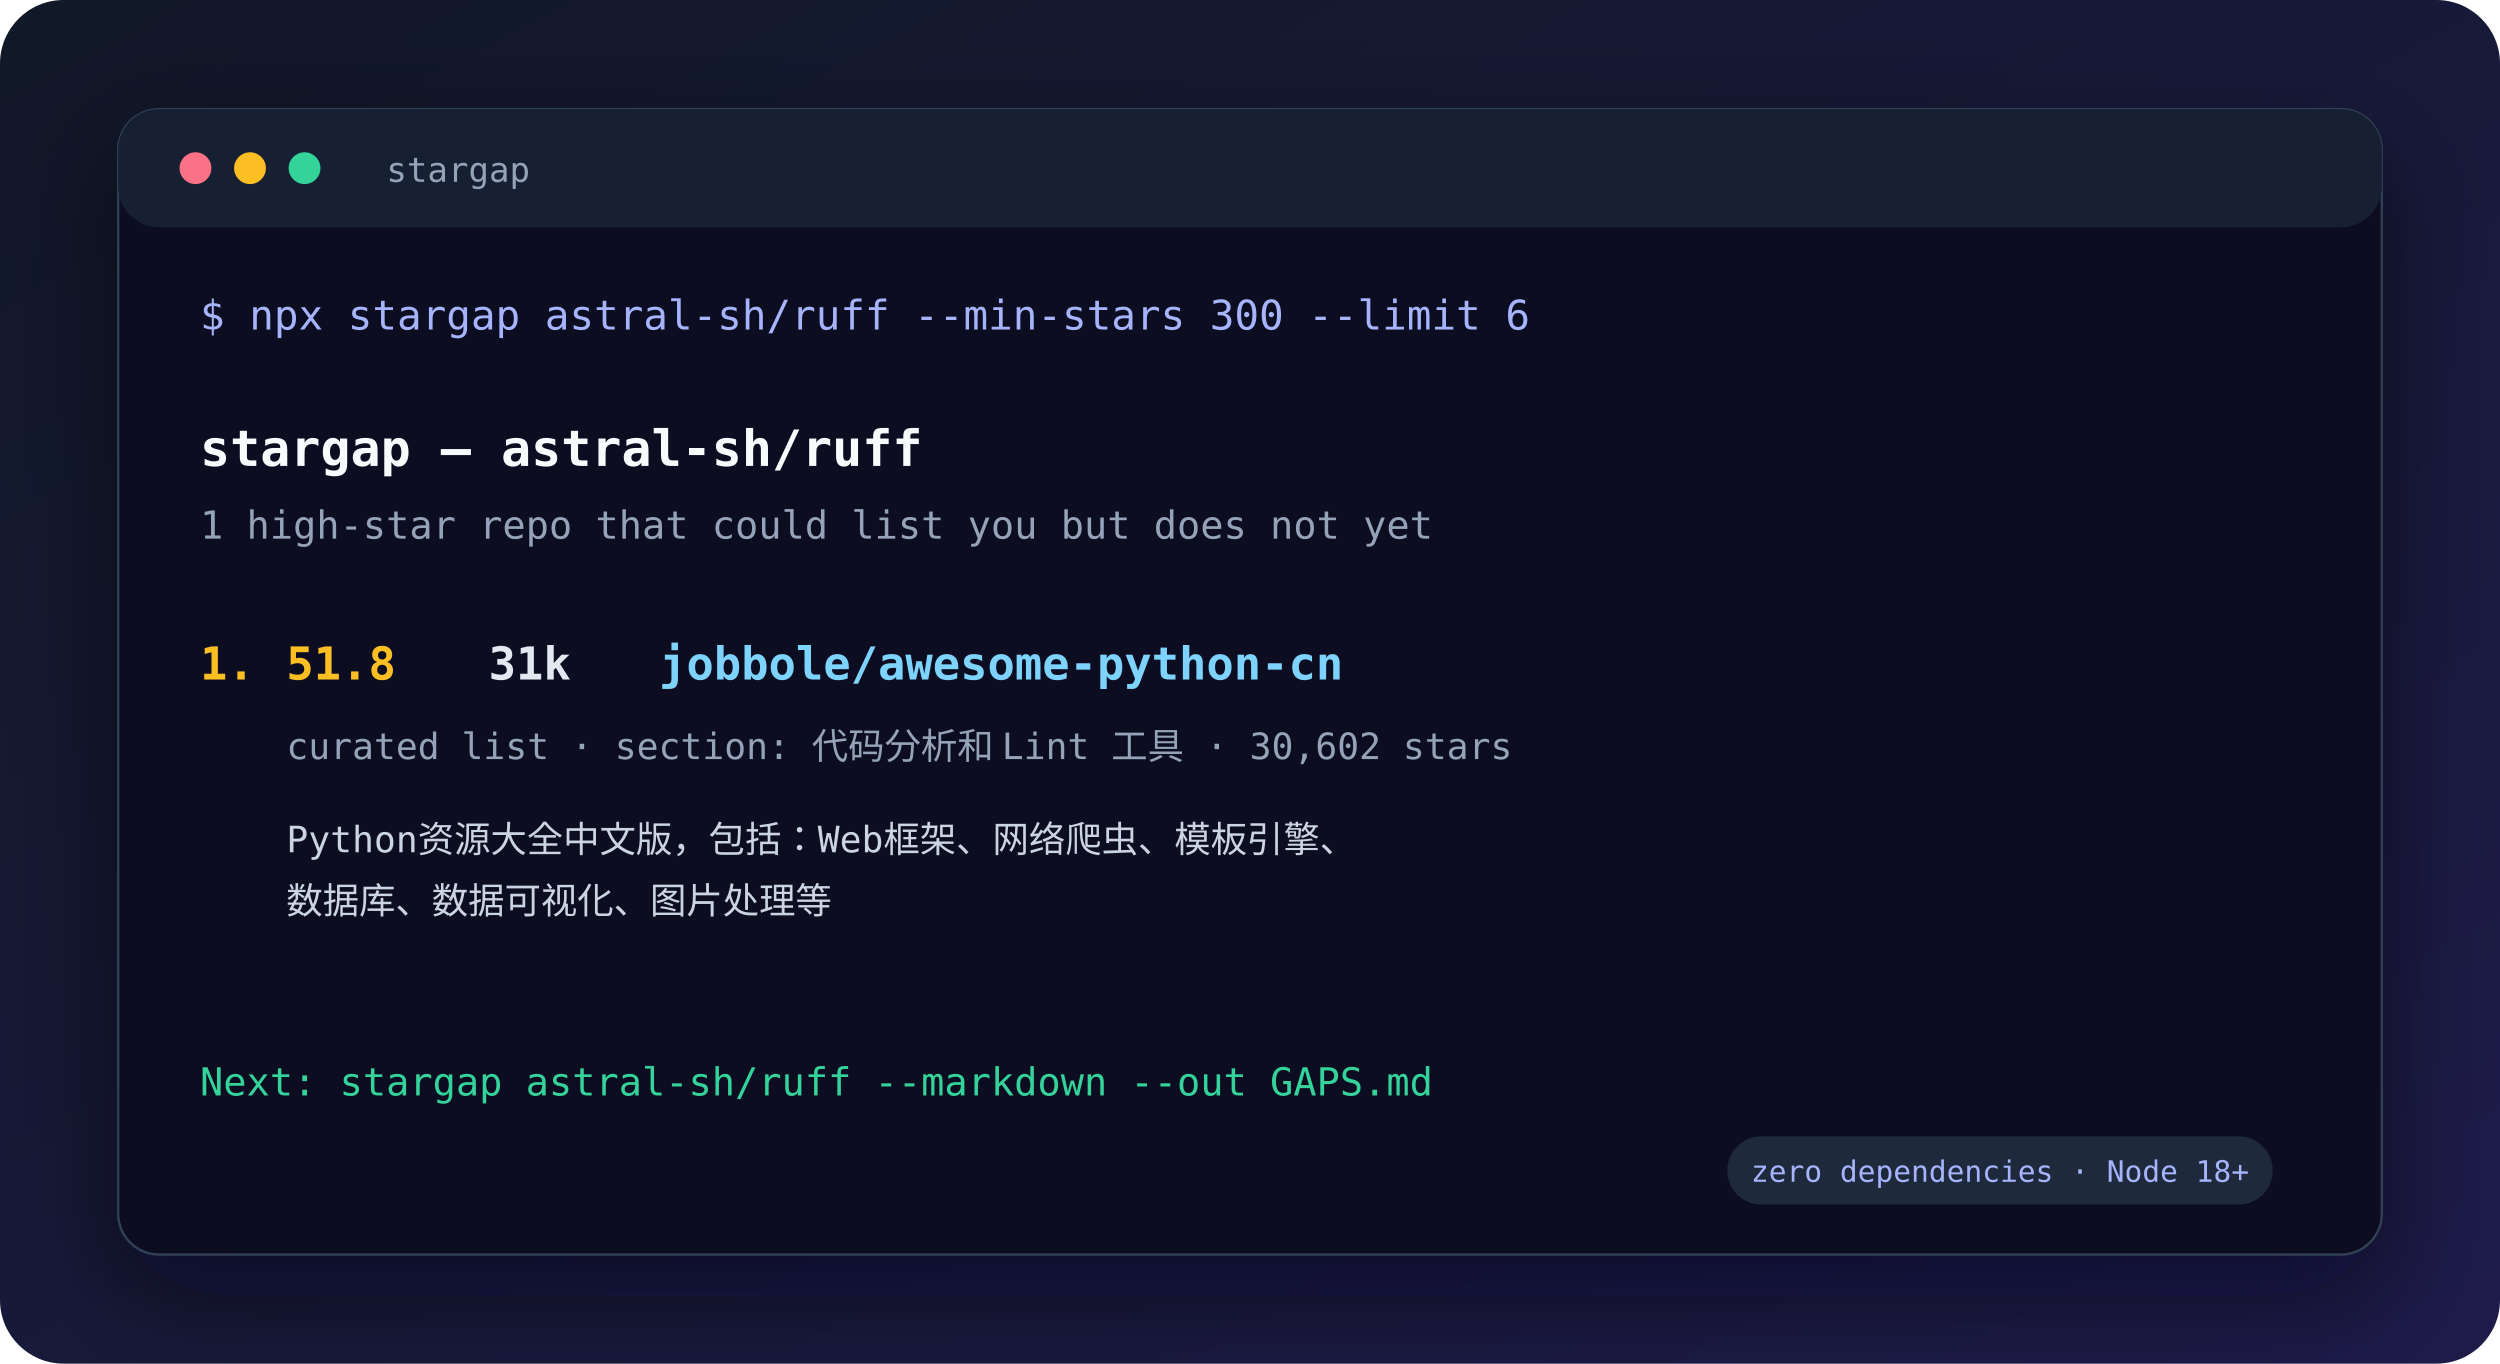
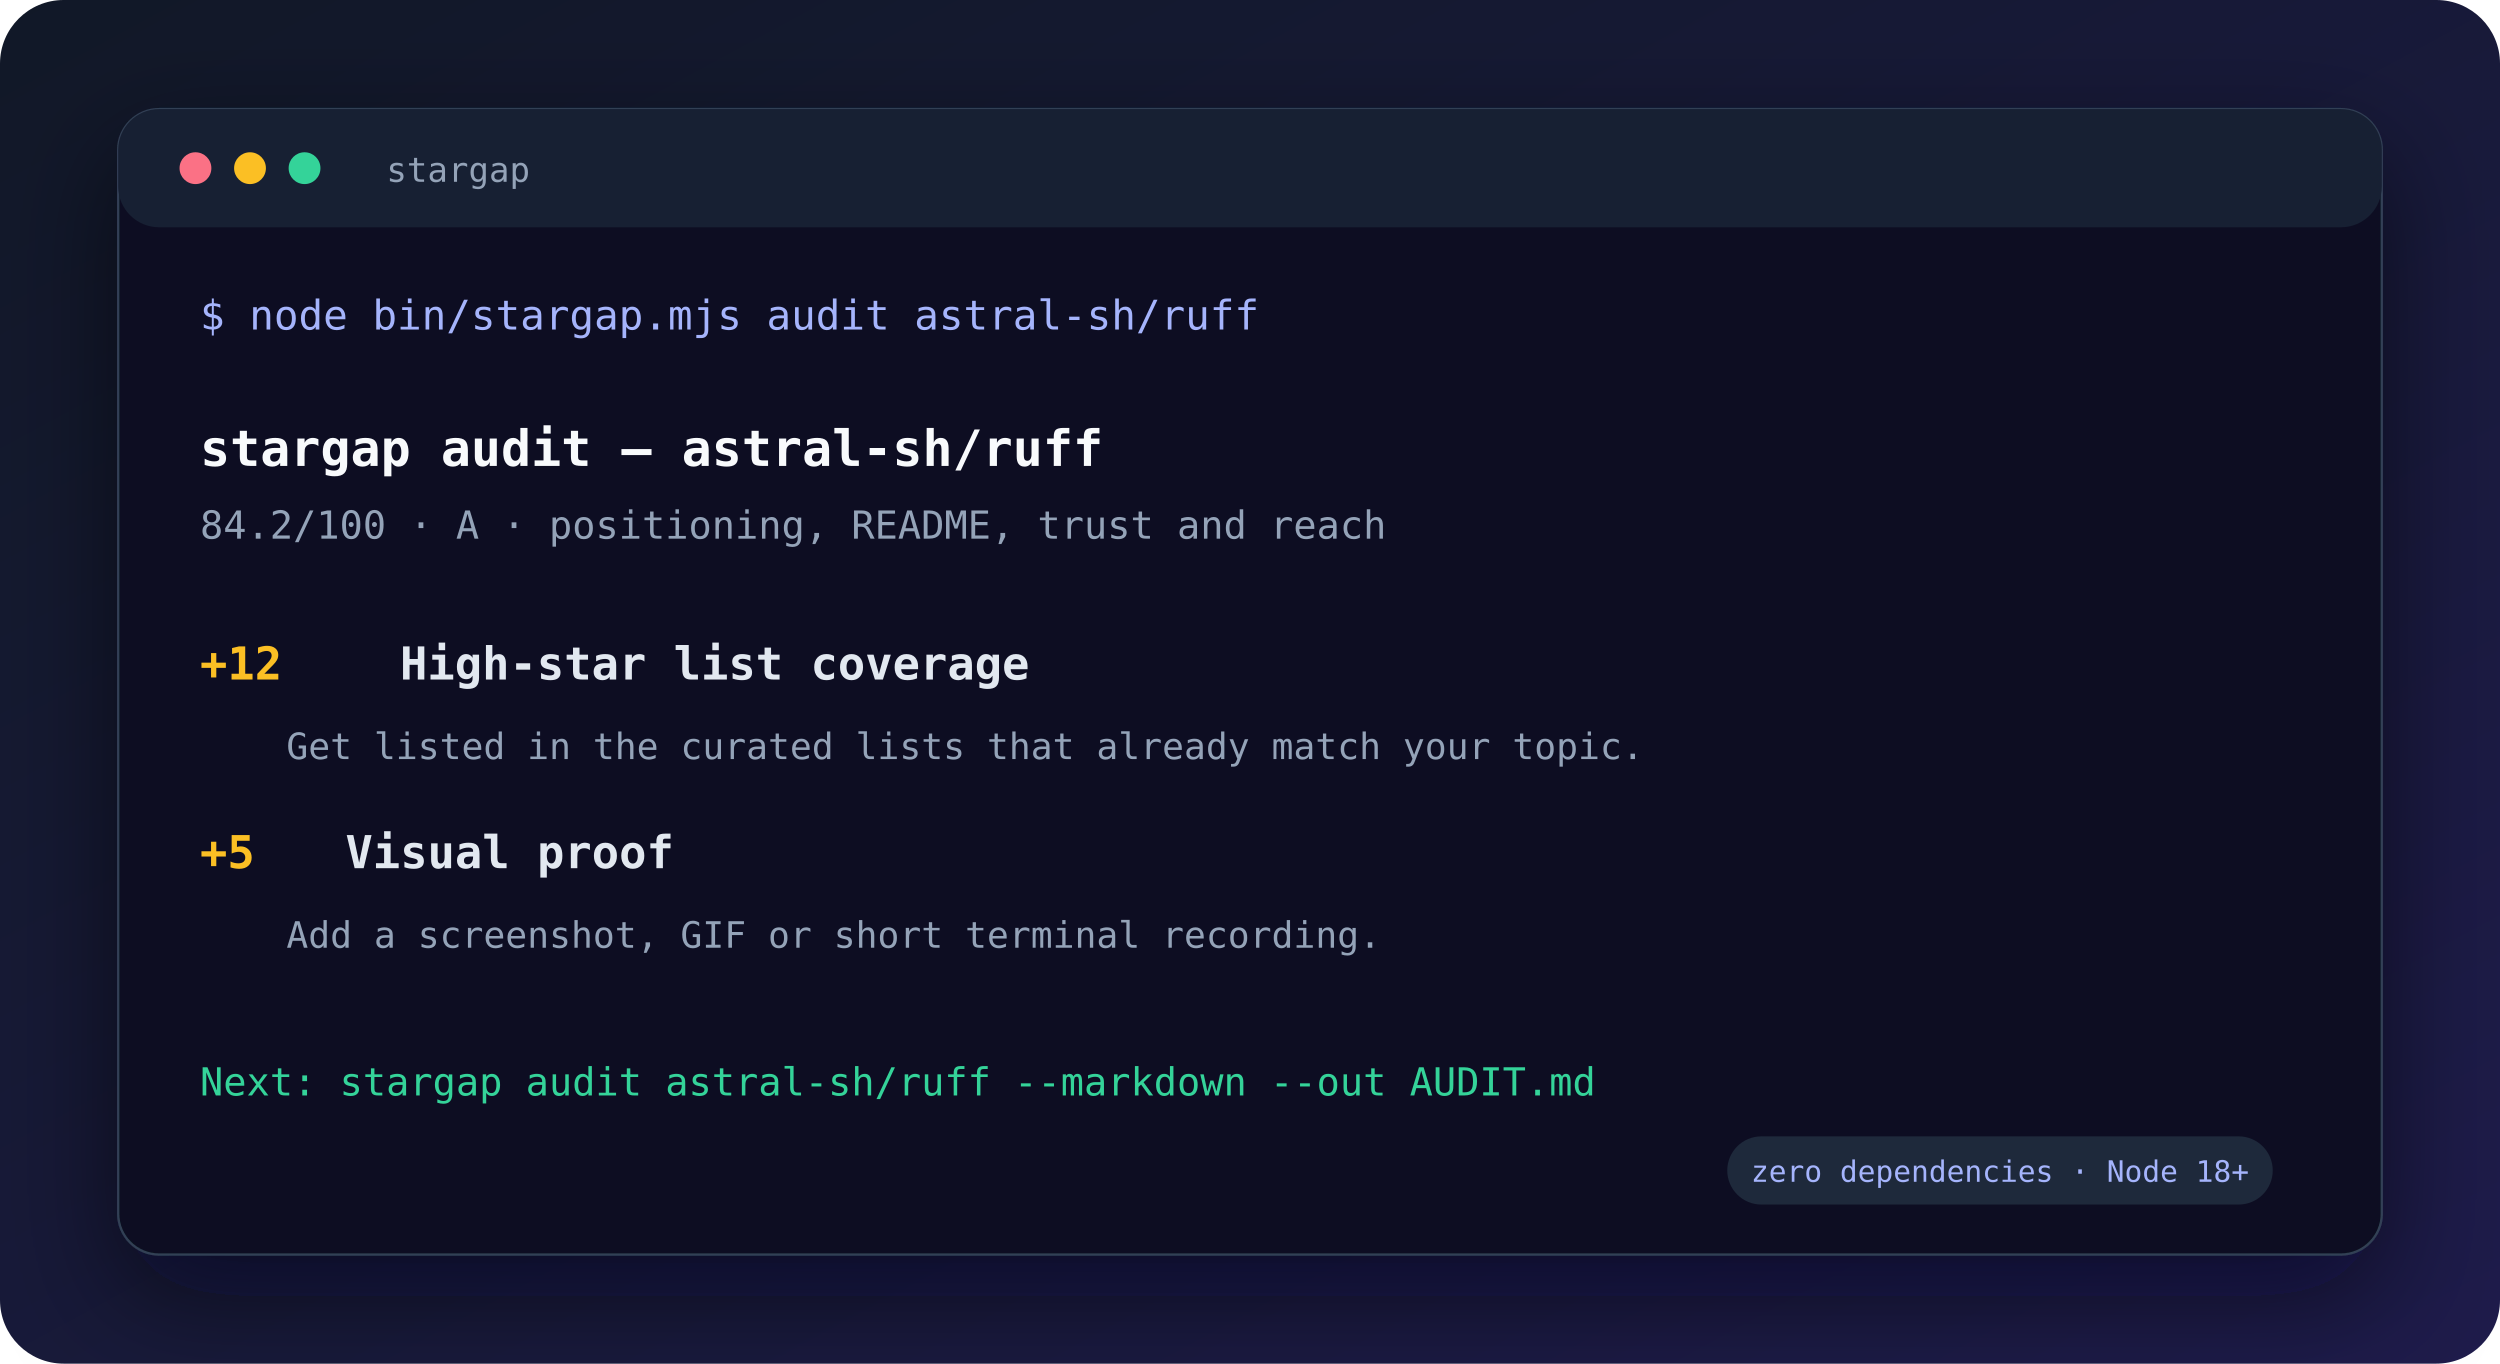
<svg xmlns="http://www.w3.org/2000/svg" width="1100" height="600" viewBox="0 0 1100 600" role="img" aria-labelledby="title desc">
  <defs>
    <linearGradient id="bg" x1="0" y1="0" x2="1" y2="1">
      <stop offset="0" stop-color="#111827" />
      <stop offset="1" stop-color="#1e1b4b" />
    </linearGradient>
    <filter id="shadow" x="-20%" y="-20%" width="140%" height="140%">
      <feDropShadow dx="0" dy="18" stdDeviation="24" flood-color="#020617" flood-opacity="0.55" />
    </filter>
  </defs>
  <rect width="1100" height="600" rx="28" fill="url(#bg)" />
  <rect x="52" y="48" width="996" height="504" rx="18" fill="#0b1120" stroke="#334155" filter="url(#shadow)" />
  <rect x="52" y="48" width="996" height="52" rx="18" fill="#172033" />
  <circle cx="86" cy="74" r="7" fill="#fb7185" />
  <circle cx="110" cy="74" r="7" fill="#fbbf24" />
  <circle cx="134" cy="74" r="7" fill="#34d399" />
  <text x="170" y="80" fill="#94a3b8" font-family="ui-monospace, SFMono-Regular, Consolas, monospace" font-size="15">stargap</text>
  <g font-family="ui-monospace, SFMono-Regular, Consolas, monospace">
-     <text x="88" y="145" fill="#a5b4fc" font-size="18">$ npx stargap astral-sh/ruff --min-stars 300 --limit 6</text>
-     <text x="88" y="205" fill="#f8fafc" font-size="22" font-weight="700">stargap — astral-sh/ruff</text>
-     <text x="88" y="237" fill="#94a3b8" font-size="17">1 high-star repo that could list you but does not yet</text>
-     <text x="88" y="299" fill="#fbbf24" font-size="20" font-weight="700">1.</text>
-     <text x="126" y="299" fill="#fbbf24" font-size="20" font-weight="700">51.8</text>
-     <text x="215" y="299" fill="#e2e8f0" font-size="20" font-weight="700">31k</text>
-     <text x="290" y="299" fill="#7dd3fc" font-size="20" font-weight="700">jobbole/awesome-python-cn</text>
-     <text x="126" y="334" fill="#94a3b8" font-size="16">curated list · section: 代码分析和 Lint 工具 · 30,602 stars</text>
-     <text x="126" y="375" fill="#cbd5e1" font-size="16">Python资源大全中文版，包括：Web框架、网络爬虫、模板引擎、</text>
-     <text x="126" y="402" fill="#cbd5e1" font-size="16">数据库、数据可视化、图片处理等</text>
-     <text x="88" y="482" fill="#34d399" font-size="17">Next: stargap astral-sh/ruff --markdown --out GAPS.md</text>
+     <text x="88" y="145" fill="#a5b4fc" font-size="18">$ node bin/stargap.mjs audit astral-sh/ruff</text>
+     <text x="88" y="205" fill="#f8fafc" font-size="22" font-weight="700">stargap audit — astral-sh/ruff</text>
+     <text x="88" y="237" fill="#94a3b8" font-size="17">84.2/100 · A · positioning, README, trust and reach</text>
+     <text x="88" y="299" fill="#fbbf24" font-size="20" font-weight="700">+12</text>
+     <text x="176" y="299" fill="#e2e8f0" font-size="20" font-weight="700">High-star list coverage</text>
+     <text x="126" y="334" fill="#94a3b8" font-size="16">Get listed in the curated lists that already match your topic.</text>
+     <text x="88" y="382" fill="#fbbf24" font-size="20" font-weight="700">+5</text>
+     <text x="152" y="382" fill="#e2e8f0" font-size="20" font-weight="700">Visual proof</text>
+     <text x="126" y="417" fill="#94a3b8" font-size="16">Add a screenshot, GIF or short terminal recording.</text>
+     <text x="88" y="482" fill="#34d399" font-size="17">Next: stargap audit astral-sh/ruff --markdown --out AUDIT.md</text>
  </g>
  <rect x="760" y="500" width="240" height="30" rx="15" fill="#1e293b" />
  <text x="880" y="520" text-anchor="middle" fill="#a5b4fc" font-family="ui-monospace, SFMono-Regular, Consolas, monospace" font-size="13">zero dependencies · Node 18+</text>
</svg>
